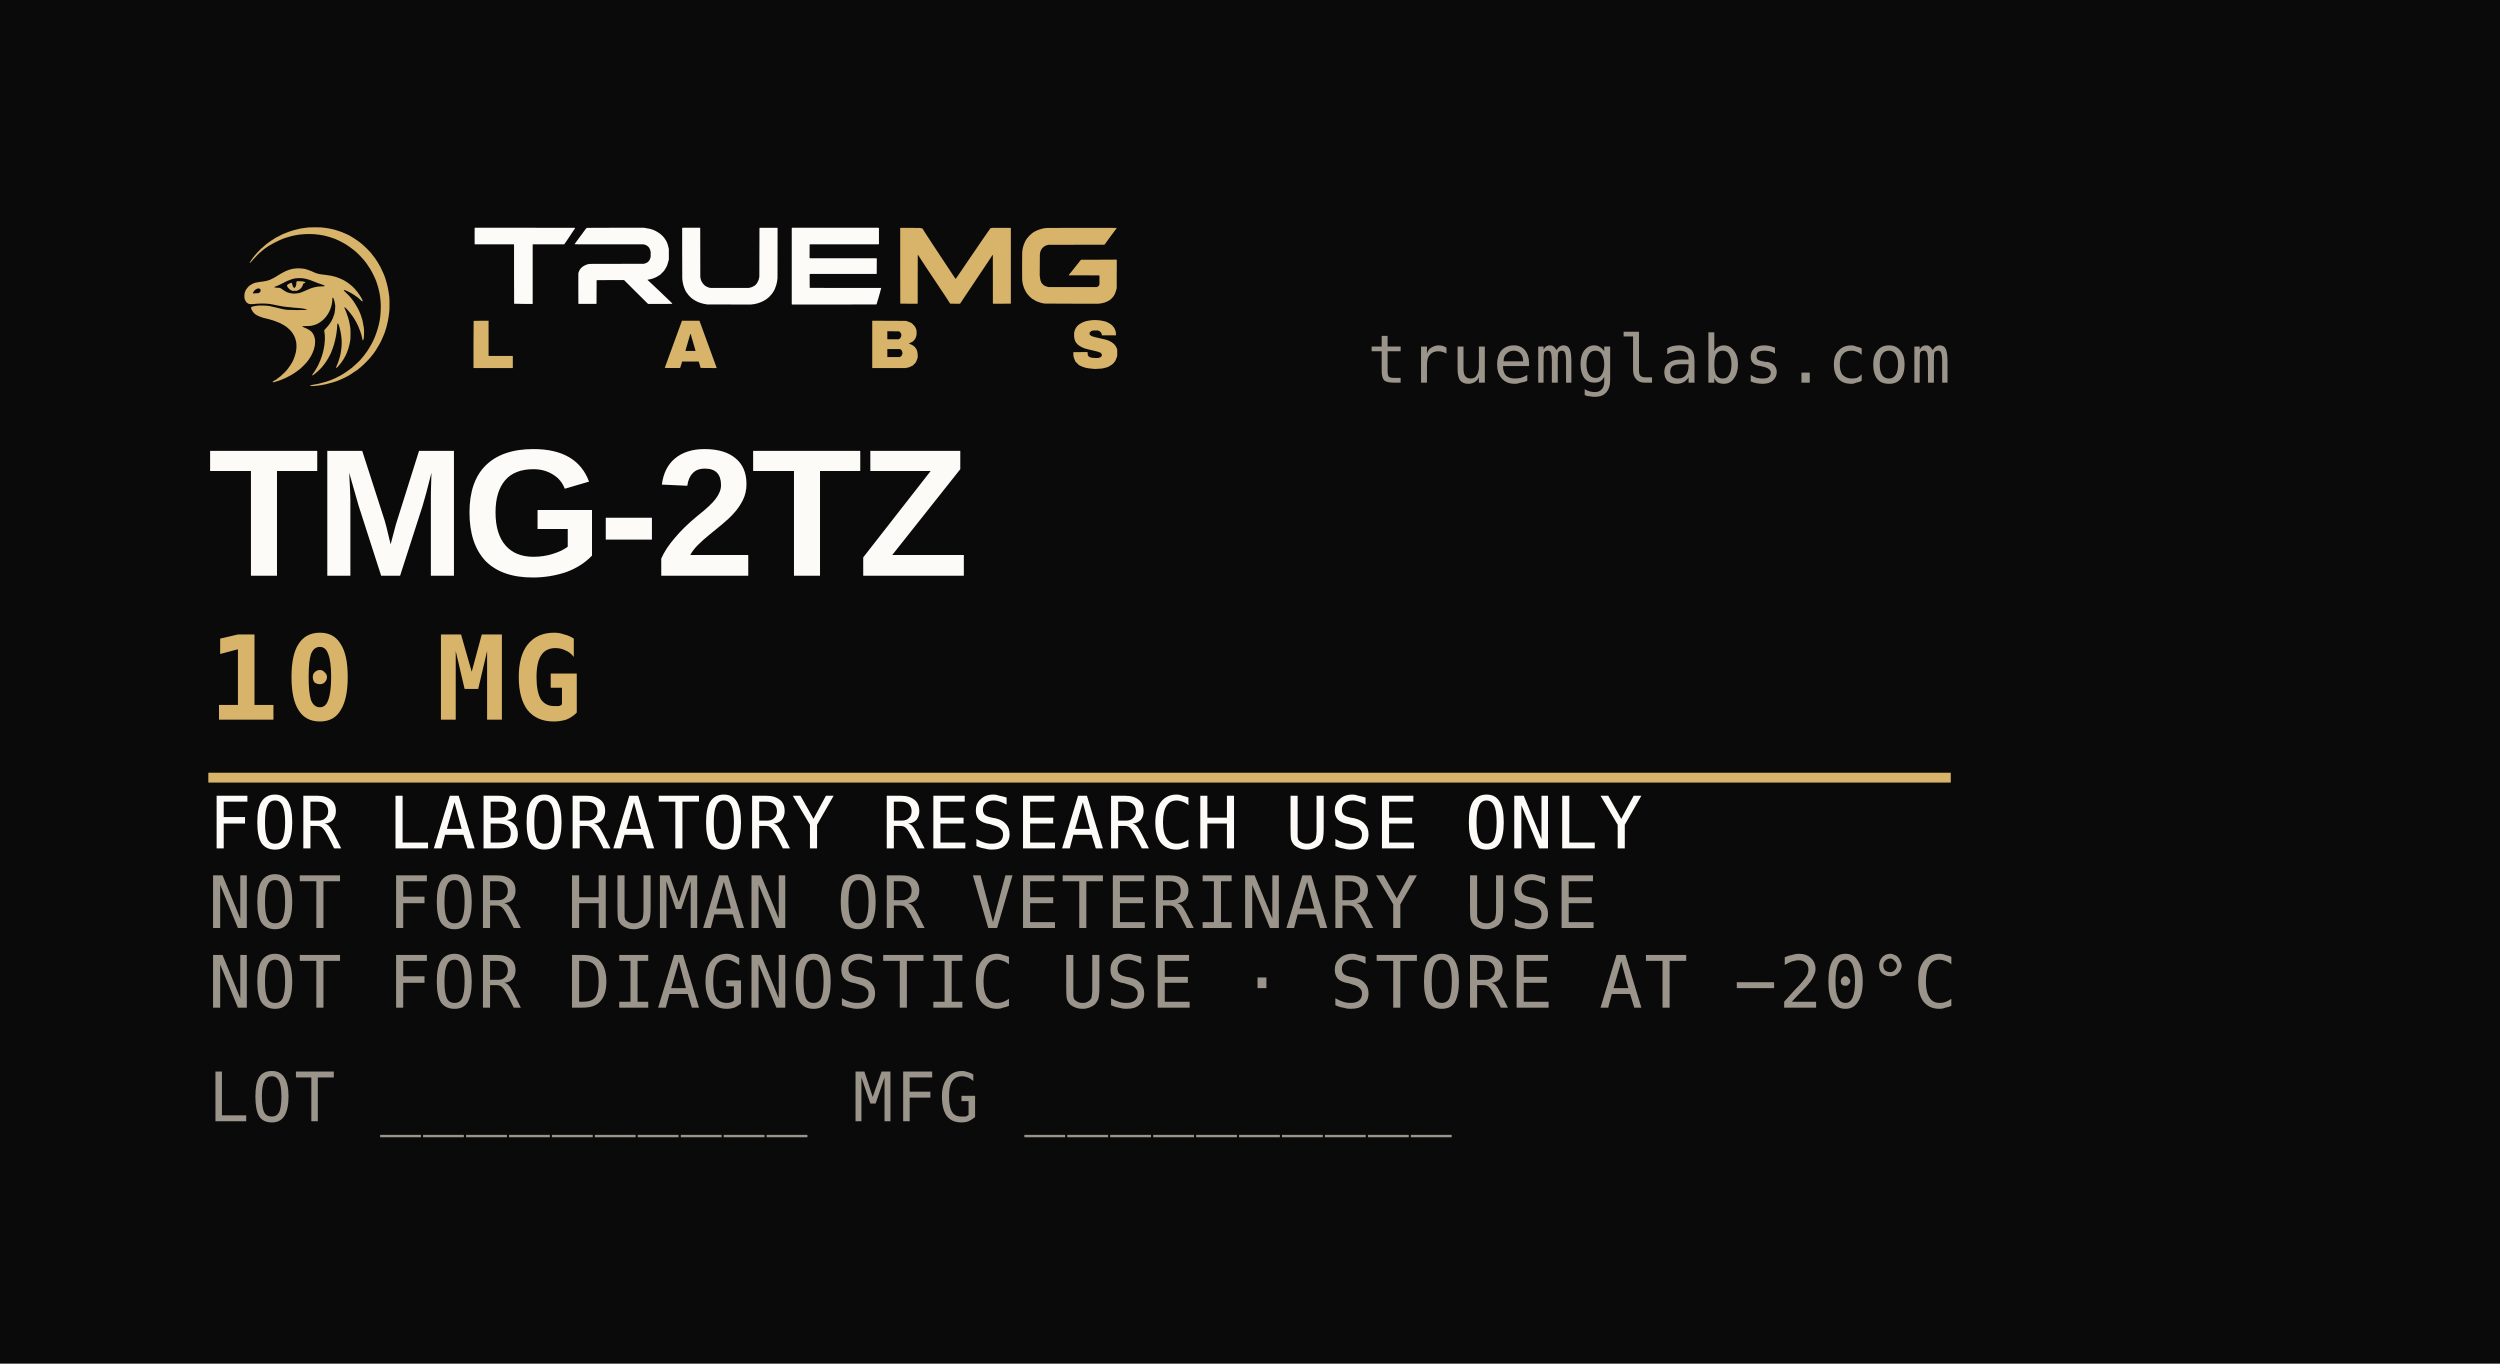
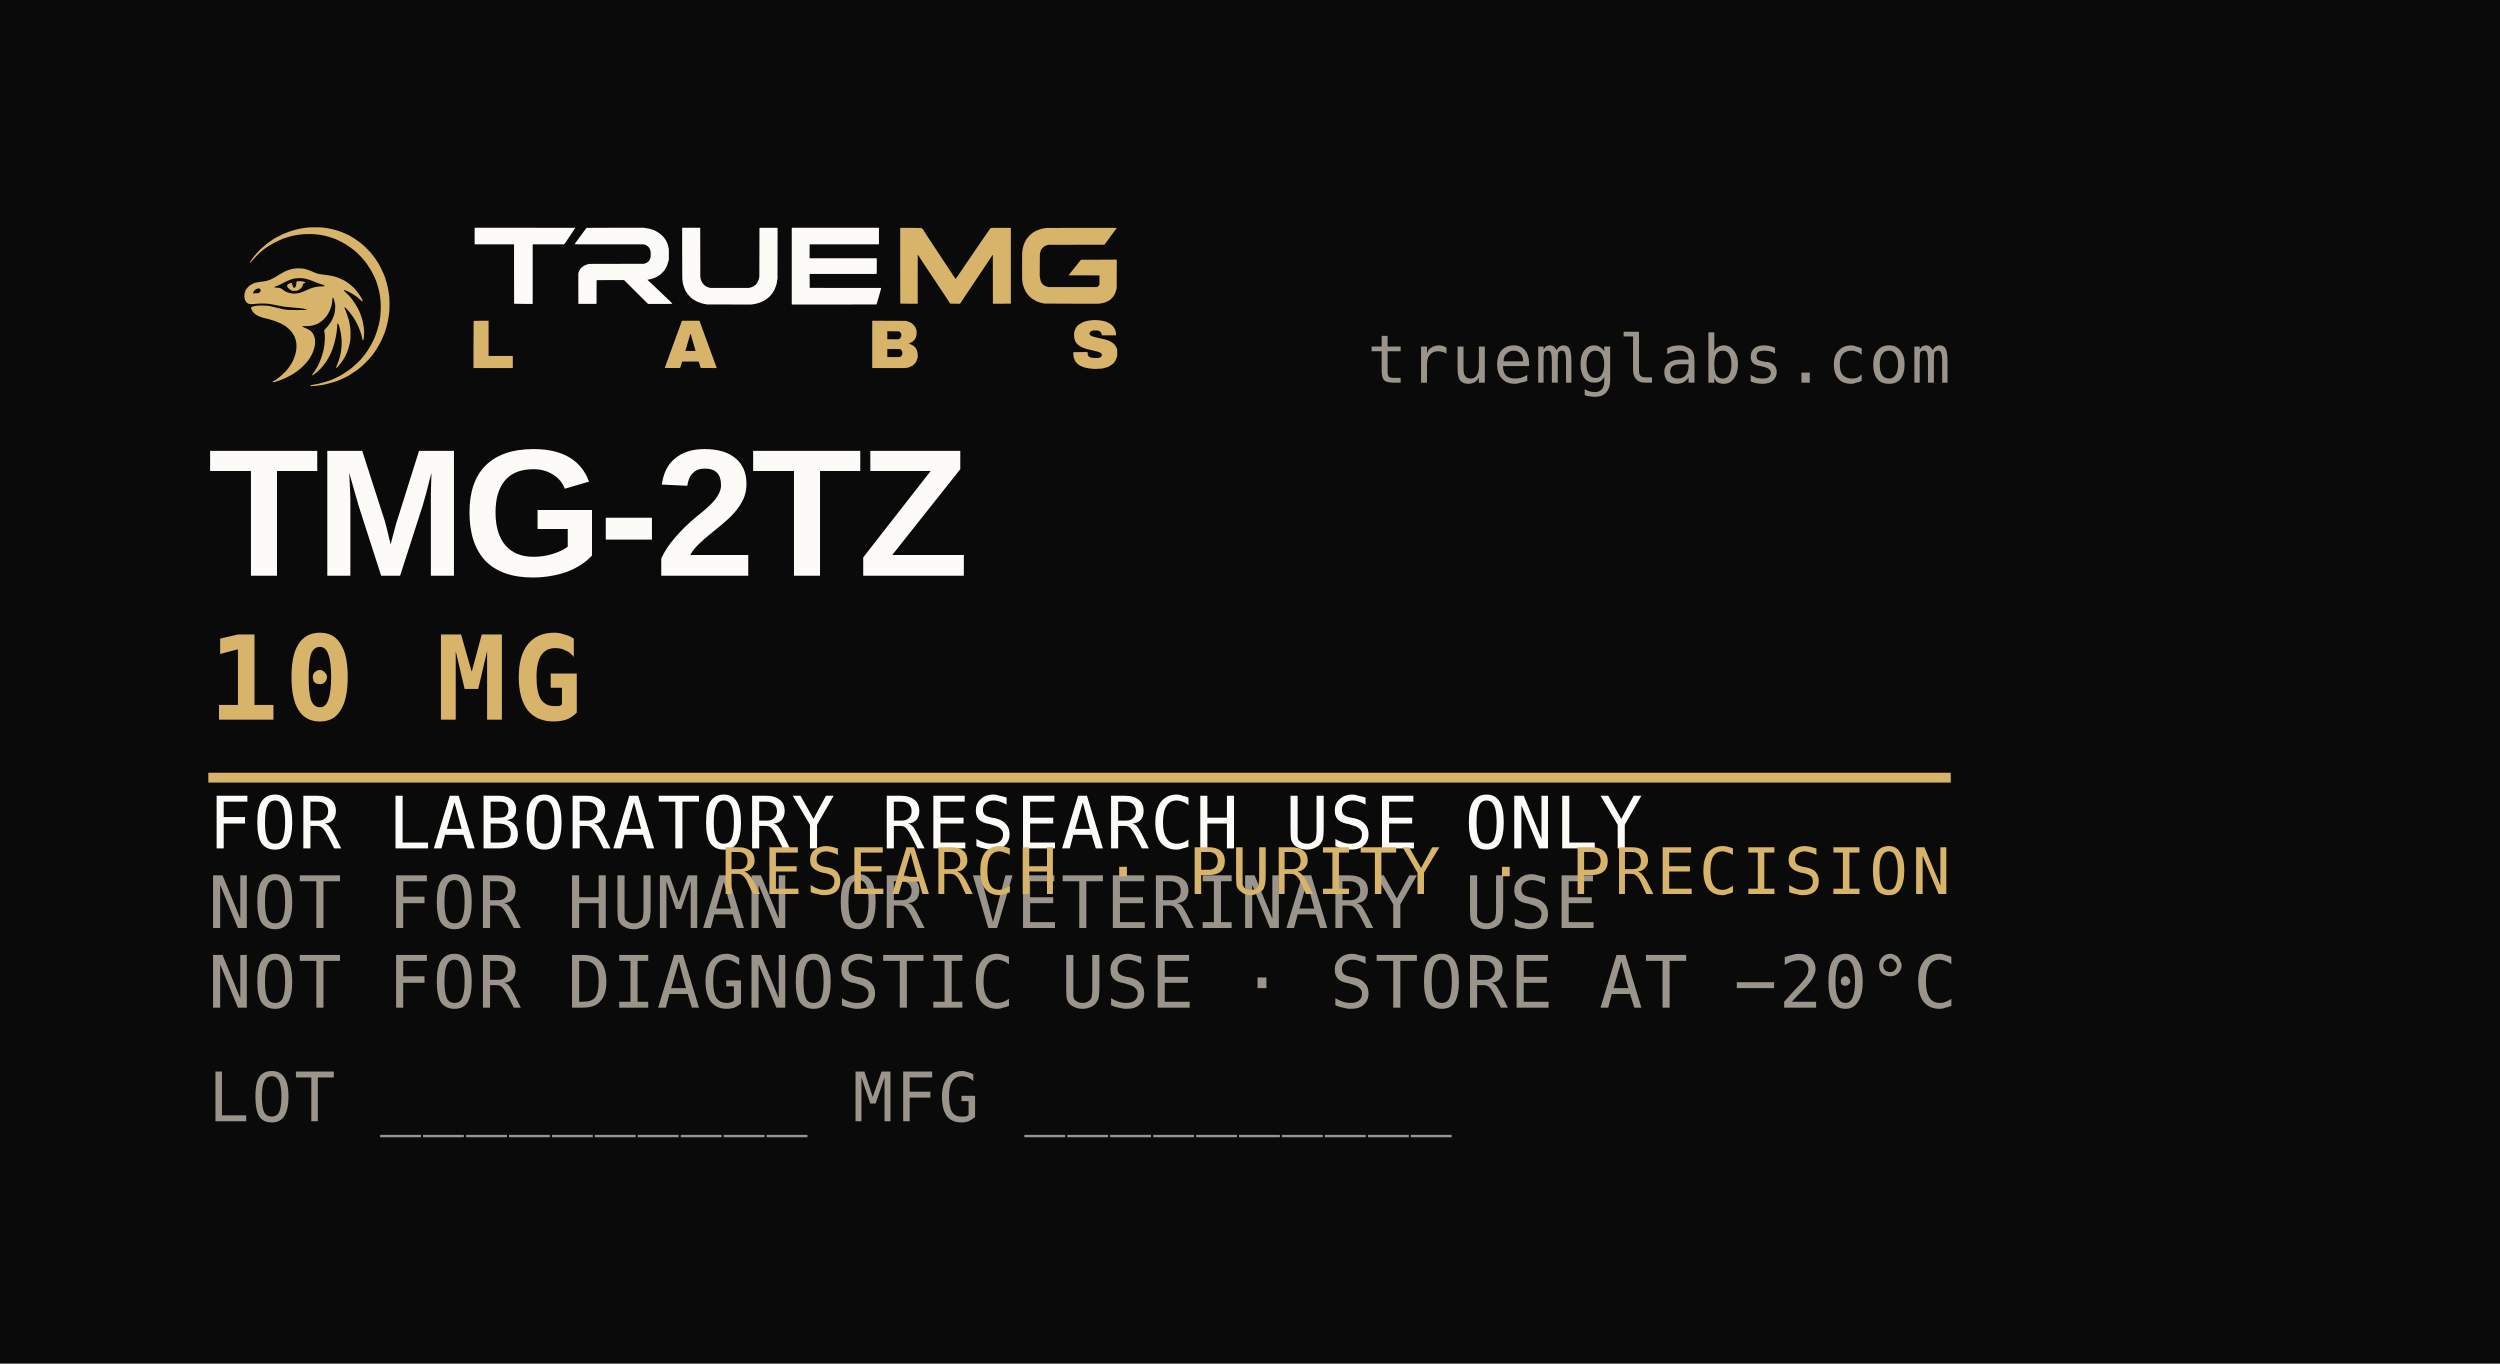
<svg xmlns="http://www.w3.org/2000/svg" width="66.0mm" height="36.0mm" viewBox="0 0 66.0 36.0">
  <rect x="0" y="0" width="66.0" height="36.0" fill="#0A0A0B" />
  <g transform="translate(5.500,5.300) scale(0.0035)">
    <g transform="translate(0,1600) scale(0.025,-0.025)" fill="#D8B46A" stroke="none">
      <path d="M30400 55957 c-297 -16 -720 -59 -940 -94 -220 -35 -598 -91 -840 -124 -768 -105 -982 -149 -2060 -419 -187 -47 -520 -130 -740 -184 -821 -204 -2477 -801 -3440 -1242 -528 -241 -1624 -809 -2100 -1086 -590 -345 -2063 -1335 -2434 -1636 -184 -150 -429 -344 -546 -432 -225 -171 -418 -340 -1592 -1400 -171 -154 -354 -346 -408 -427 -53 -81 -151 -178 -217 -217 -65 -39 -332 -323 -591 -631 -260 -307 -536 -632 -615 -722 -79 -90 -204 -252 -278 -361 -74 -110 -192 -263 -262 -340 -114 -126 -263 -343 -696 -1013 -216 -334 -206 -561 14 -319 54 61 220 236 368 390 148 154 351 382 453 506 583 717 1913 2044 2524 2520 187 146 376 305 420 354 124 139 986 773 1403 1033 152 95 430 269 617 387 719 454 2073 1166 2860 1505 308 133 603 269 657 303 136 88 871 359 1323 488 209 60 422 131 472 159 51 28 280 93 509 144 229 52 529 139 668 194 138 54 485 138 771 186 286 48 664 121 840 162 176 41 500 94 720 119 220 24 553 61 740 82 1195 135 2877 157 4140 55 2107 -171 3829 -563 6000 -1368 547 -203 1543 -682 2440 -1172 805 -441 925 -512 1273 -757 172 -121 406 -279 520 -351 314 -199 918 -640 1261 -920 168 -138 414 -333 546 -433 671 -512 2476 -2380 3072 -3178 171 -230 399 -535 507 -678 203 -270 597 -862 1144 -1720 301 -472 1075 -1973 1331 -2582 244 -582 288 -689 440 -1078 157 -402 526 -1548 526 -1634 0 -25 63 -271 139 -546 425 -1525 659 -3281 692 -5200 24 -1413 -143 -3550 -352 -4500 -43 -198 -116 -563 -160 -812 -45 -249 -115 -537 -156 -640 -40 -103 -95 -296 -122 -428 -70 -351 -400 -1420 -556 -1800 -45 -110 -126 -335 -179 -500 -303 -935 -1266 -2951 -1690 -3540 -48 -66 -136 -217 -195 -335 -59 -118 -223 -384 -363 -590 -141 -206 -291 -442 -333 -525 -80 -157 -865 -1223 -1119 -1521 -80 -93 -265 -302 -411 -463 -146 -160 -293 -345 -327 -409 -114 -218 -2195 -2185 -2830 -2676 -482 -373 -1297 -962 -1638 -1185 -187 -123 -392 -257 -455 -299 -933 -620 -1772 -1089 -2765 -1547 -1211 -558 -1273 -583 -2220 -892 -165 -54 -462 -153 -659 -220 -404 -137 -1597 -460 -1841 -499 -88 -14 -268 -60 -400 -101 -132 -42 -497 -113 -811 -159 -315 -46 -711 -117 -880 -159 -170 -41 -410 -95 -534 -119 -231 -46 -397 -133 -347 -183 95 -94 798 -124 1312 -56 165 22 480 57 700 78 872 82 1752 214 2260 340 209 52 470 107 580 122 229 33 1212 293 1670 443 170 56 494 152 720 213 225 62 554 167 730 234 812 310 1131 440 1222 499 54 35 216 108 361 162 314 117 1446 662 1757 846 121 71 355 207 520 301 366 210 1934 1241 2396 1576 184 134 481 371 660 526 178 155 414 350 524 433 303 227 1686 1577 2220 2165 530 584 702 788 1026 1220 124 165 288 365 363 445 76 80 195 237 265 348 69 111 214 324 322 474 107 150 267 390 356 533 591 958 912 1505 1022 1741 70 149 190 374 268 501 77 128 192 355 255 505 63 150 272 615 464 1033 191 418 388 895 437 1060 48 165 128 376 176 469 47 93 114 299 147 457 34 159 105 389 159 511 54 123 134 394 178 603 44 209 133 578 197 820 205 766 368 1607 466 2396 53 420 127 980 164 1244 103 719 104 3773 2 4678 -40 351 -80 651 -89 666 -10 15 -53 304 -97 642 -44 338 -123 794 -176 1014 -53 220 -110 499 -126 620 -35 263 -450 1784 -595 2180 -56 154 -103 326 -103 383 -1 57 -46 192 -102 300 -55 108 -130 296 -165 417 -36 121 -106 301 -157 400 -51 99 -137 297 -190 440 -127 339 -665 1495 -792 1700 -54 88 -134 241 -177 340 -180 415 -1143 1960 -1598 2567 -399 531 -784 1023 -1271 1625 -285 353 -1603 1669 -2131 2128 -215 187 -483 422 -594 522 -112 101 -303 252 -424 337 -121 85 -274 203 -340 262 -268 241 -2259 1538 -2760 1799 -154 81 -352 185 -440 232 -251 134 -937 448 -980 448 -21 0 -151 53 -289 119 -523 248 -1616 649 -2243 823 -194 54 -383 113 -420 133 -38 19 -212 65 -388 103 -176 37 -574 130 -885 205 -311 75 -689 154 -840 175 -151 22 -572 84 -935 139 -363 54 -912 118 -1220 141 -624 46 -2827 46 -3660 -1z" />
      <path d="M26520 43595 c-1503 -101 -2804 -534 -4460 -1485 -714 -409 -983 -571 -1100 -661 -55 -43 -163 -110 -240 -149 -77 -40 -201 -119 -276 -176 -252 -192 -912 -540 -1832 -966 -362 -168 -1371 -434 -1832 -483 -220 -24 -849 -105 -1397 -181 -1084 -151 -1615 -302 -2108 -598 -124 -75 -244 -136 -267 -136 -23 0 -123 -62 -222 -138 -99 -75 -243 -170 -319 -210 -194 -101 -835 -791 -958 -1032 -57 -110 -148 -261 -204 -335 -55 -74 -113 -191 -127 -260 -15 -69 -77 -242 -139 -385 -93 -215 -119 -350 -150 -780 -62 -878 26 -1314 388 -1935 234 -401 636 -717 1052 -828 273 -73 1001 -73 1501 0 1439 208 4011 182 5050 -52 99 -22 459 -87 800 -145 341 -57 728 -138 860 -179 132 -41 510 -114 840 -162 330 -47 780 -129 1000 -181 220 -51 607 -113 860 -136 253 -24 865 -80 1360 -124 495 -45 981 -98 1080 -118 99 -20 306 -37 460 -38 354 -3 1780 -140 2269 -220 561 -91 1231 -246 1282 -297 107 -107 -50 -145 -708 -168 -1005 -37 -4364 -9 -5019 41 -919 71 -2277 343 -3524 706 -295 86 -642 164 -1920 435 -801 170 -2892 235 -3833 119 -689 -85 -1433 -246 -1627 -352 -142 -77 -161 -105 -172 -254 -7 -100 14 -219 54 -296 36 -70 115 -247 175 -392 132 -321 525 -849 832 -1119 668 -585 2172 -1205 3551 -1464 184 -34 412 -90 507 -124 95 -34 263 -78 373 -99 481 -89 2334 -717 2607 -883 70 -43 250 -120 400 -172 244 -83 464 -195 1313 -665 764 -423 1614 -1125 2248 -1858 531 -613 1106 -1620 1268 -2220 39 -143 124 -429 189 -636 240 -761 257 -2233 37 -3317 -217 -1075 -632 -2255 -1116 -3173 -229 -434 -819 -1321 -1340 -2014 -1001 -1331 -3082 -3113 -4317 -3698 -201 -95 -291 -207 -251 -311 40 -104 505 -42 935 126 201 79 390 143 420 143 30 0 161 38 291 85 130 47 425 153 656 235 1057 378 1752 700 3120 1446 773 421 1073 619 2200 1450 708 522 898 688 1617 1407 888 889 1167 1215 1709 1992 459 658 952 1543 1074 1925 28 88 87 232 131 320 162 320 426 1184 487 1588 34 226 81 482 105 568 24 86 47 446 51 800 5 574 -6 700 -108 1164 -196 892 -591 1610 -1163 2111 -348 305 -1330 854 -1763 986 -288 88 -828 392 -822 463 7 83 242 104 886 80 867 -32 1816 58 2336 222 198 62 469 141 603 175 749 190 2014 1010 2759 1788 834 871 1481 1889 1872 2948 371 1003 586 2015 587 2767 0 510 43 700 159 700 169 0 460 -829 623 -1780 l107 -620 -22 -660 c-20 -592 -86 -1119 -231 -1831 -41 -202 -387 -1161 -474 -1316 -22 -40 -93 -192 -157 -337 -367 -838 -1079 -1848 -1882 -2673 -599 -615 -608 -633 -509 -1135 146 -744 192 -1447 147 -2272 -48 -871 -109 -1582 -139 -1632 -12 -18 -67 -361 -124 -762 -56 -401 -146 -867 -198 -1036 -53 -168 -107 -378 -122 -466 -14 -88 -78 -322 -141 -520 -64 -198 -160 -504 -214 -680 -152 -499 -411 -1216 -459 -1274 -24 -29 -90 -177 -147 -329 -57 -152 -145 -349 -195 -437 -51 -88 -122 -250 -158 -360 -36 -110 -119 -281 -185 -380 -66 -99 -120 -197 -120 -218 0 -20 -72 -160 -160 -310 -88 -149 -235 -402 -327 -562 -315 -549 -487 -810 -761 -1157 -516 -654 -501 -911 32 -556 404 269 1699 1403 2036 1782 132 149 367 412 523 584 778 860 1696 2237 2305 3457 131 264 289 579 351 700 62 121 141 322 177 448 36 125 128 358 204 519 77 160 140 315 140 345 0 29 52 183 115 341 392 980 975 3467 1107 4727 32 308 86 767 118 1020 33 253 61 649 62 880 5 962 253 961 558 -3 94 -296 211 -735 261 -977 49 -242 135 -611 191 -820 55 -209 121 -587 145 -840 25 -253 62 -559 82 -680 172 -1013 156 -2619 -38 -3940 -42 -286 -88 -619 -102 -740 -14 -121 -76 -427 -137 -680 -61 -253 -150 -622 -197 -820 -127 -538 -590 -1900 -721 -2122 -39 -66 -146 -312 -238 -546 -153 -393 -176 -552 -79 -552 54 0 393 237 393 275 0 17 149 195 331 395 955 1050 1835 2420 2383 3710 337 792 716 1965 832 2574 36 190 109 535 161 766 162 707 225 1653 199 3000 -22 1204 -30 1285 -245 2420 -174 915 -259 1298 -325 1453 -34 81 -78 246 -98 366 -20 121 -90 346 -154 500 -65 155 -172 452 -238 661 -219 697 -371 1096 -590 1549 -225 468 -255 587 -158 625 60 23 542 -311 542 -375 0 -18 167 -210 371 -426 204 -216 424 -465 490 -553 65 -88 227 -295 361 -460 806 -1000 1475 -2061 2055 -3260 159 -330 307 -633 329 -674 87 -161 473 -1149 536 -1371 37 -129 117 -352 179 -495 130 -300 330 -1063 443 -1694 78 -431 162 -666 238 -666 74 0 192 250 233 495 136 809 151 2549 29 3405 -164 1155 -478 2567 -677 3046 -53 129 -120 333 -147 454 -28 121 -91 301 -140 400 -49 99 -112 252 -139 340 -263 842 -1447 2937 -2313 4092 -647 863 -1321 1593 -2113 2292 -380 335 -559 564 -507 649 35 57 368 -4 513 -94 72 -44 234 -116 359 -159 125 -43 285 -113 354 -156 69 -43 225 -117 346 -164 193 -76 779 -416 1600 -929 143 -89 368 -246 500 -349 132 -103 324 -236 427 -295 103 -59 226 -156 273 -217 47 -60 209 -209 361 -330 151 -121 341 -298 423 -393 147 -172 412 -367 500 -367 65 0 11 374 -86 593 -41 95 -200 374 -352 620 -152 246 -308 510 -346 587 -75 150 -584 868 -818 1153 -619 756 -1136 1324 -1463 1607 -910 786 -1306 1090 -1806 1385 -172 102 -385 235 -473 295 -208 143 -717 397 -1153 577 -191 79 -504 209 -697 289 -192 80 -485 187 -650 238 -165 50 -453 139 -640 196 -545 168 -1843 407 -2580 476 -374 34 -869 97 -1100 139 -231 41 -582 94 -780 116 -361 41 -1191 293 -1520 460 -595 303 -1597 706 -2220 892 -828 248 -1011 292 -1227 295 -114 1 -339 19 -500 39 -451 57 -1085 72 -1593 38z m1750 -2955 c603 -47 1755 -303 2219 -493 182 -75 385 -148 451 -164 66 -15 237 -80 380 -143 809 -358 2387 -945 3079 -1146 331 -96 539 -198 665 -324 l62 -61 -65 -65 c-53 -53 -213 -68 -952 -89 -973 -28 -1196 -54 -1970 -230 -915 -207 -1807 -533 -2759 -1007 -349 -173 -1455 -617 -1800 -722 -198 -60 -1095 -189 -1477 -212 -768 -46 -2093 236 -2671 568 -510 292 -675 400 -952 621 -165 132 -444 309 -620 393 l-320 152 -722 36 c-406 19 -761 55 -810 82 -106 56 -115 157 -18 191 39 13 178 68 310 123 132 55 384 151 560 213 176 62 653 285 1060 495 407 211 947 483 1200 605 253 122 559 273 680 335 121 62 328 144 460 181 132 37 313 110 402 161 90 52 307 131 483 176 176 45 382 108 458 139 375 156 1784 254 2667 185z m-12741 -3188 c84 -49 157 -141 206 -259 153 -369 -11 -726 -452 -985 l-183 -108 -600 0 c-407 0 -628 -16 -687 -50 -118 -67 -232 -63 -294 11 -172 208 461 1091 900 1255 118 44 284 119 368 165 187 103 540 89 742 -29z" />
      <path d="M26687 39620 l-119 -100 -18 -470 c-17 -409 -36 -512 -147 -790 -197 -494 -466 -674 -672 -450 -159 174 -361 642 -408 950 -51 326 -114 458 -237 490 -131 34 -1056 -420 -1251 -615 -316 -316 318 -1235 1125 -1629 l379 -186 681 3 680 2 425 205 c315 151 495 269 691 452 333 312 649 831 725 1190 68 324 93 351 426 450 314 94 364 159 230 301 -178 190 -840 297 -1832 297 l-559 0 -119 -100z" />
    </g>
  </g>
  <g transform="translate(12.500,6.000) scale(0.003017)">
    <g transform="translate(0,681) scale(0.025,-0.025)" stroke="none">
      <g fill="#FCFBF8">
        <path d="M465 27020 l-58 -59 -15 -2770 c-8 -1524 0 -2802 18 -2841 l33 -70 6816 0 6815 0 61 -61 61 -61 -3 -10322 c-2 -5867 12 -10336 32 -10355 19 -18 1457 -45 3195 -61 l3160 -28 70 77 70 78 0 10325 0 10325 77 42 78 41 5439 0 5440 0 86 110 c125 160 843 1198 1065 1538 295 455 724 1099 1709 2569 l910 1356 -12 104 -12 103 -17488 9 -17488 9 -59 -58z" />
        <path d="M39653 27037 c-49 -18 -221 -200 -384 -405 -458 -576 -1855 -2468 -2161 -2925 -179 -268 -743 -1037 -1416 -1929 -166 -221 -278 -407 -266 -440 l22 -57 12086 -12 12086 -12 278 -88 c640 -203 1152 -536 1485 -965 307 -395 445 -712 569 -1304 l66 -320 0 -800 0 -800 -66 -300 c-181 -812 -569 -1408 -1152 -1768 -273 -168 -352 -202 -789 -341 l-351 -111 -9580 -21 -9580 -22 -300 -72 c-898 -215 -1753 -647 -2317 -1169 -555 -514 -833 -960 -1109 -1776 l-74 -220 -9 -5315 c-6 -2923 5 -5341 24 -5374 l33 -60 3113 -1 3113 0 48 65 47 66 6 4063 c3 2235 15 4080 27 4100 13 21 2011 36 4813 36 l4790 0 4138 -4134 c2275 -2274 4176 -4155 4224 -4180 l88 -46 3836 0 c2110 0 4003 12 4207 26 l369 26 19 50 c22 57 -449 537 -1427 1453 -693 648 -3219 3069 -3680 3525 -144 143 -513 492 -821 776 -307 284 -765 716 -1018 960 -460 444 -678 647 -1334 1239 l-350 316 13 64 12 65 180 30 c98 16 287 47 419 68 1108 179 2211 624 3280 1324 l560 366 620 626 620 626 263 400 c457 695 732 1203 890 1648 218 612 370 1114 408 1352 14 88 56 250 92 360 l67 200 0 1860 0 1860 -67 280 c-37 154 -105 451 -152 660 -425 1916 -1544 3522 -3281 4711 -1373 939 -2719 1447 -4380 1652 -176 22 -437 66 -580 99 l-260 59 -9960 -6 c-5478 -3 -9999 -20 -10047 -38z" />
        <path d="M73081 27003 l-41 -78 3 -8632 c2 -4748 18 -8831 36 -9073 101 -1383 432 -2698 970 -3860 66 -143 137 -296 156 -340 20 -44 107 -188 194 -320 88 -132 189 -294 225 -360 209 -379 985 -1283 1459 -1702 967 -852 2219 -1538 3517 -1926 650 -194 1101 -302 1480 -354 165 -23 381 -62 480 -87 l180 -46 7678 -14 7679 -14 341 41 c875 105 996 127 1782 328 1078 274 2363 850 3164 1418 90 64 252 177 360 252 187 130 549 429 780 644 172 160 902 995 1009 1154 55 80 204 315 333 521 129 206 275 440 325 520 50 80 106 181 125 225 20 44 83 188 142 320 184 414 294 707 421 1120 67 220 148 481 179 580 32 99 77 306 101 460 24 154 62 337 84 406 22 69 70 384 107 700 l66 574 11 8700 12 8700 -51 100 -50 100 -3067 0 -3067 0 -52 -52 -52 -52 -24 -8508 -24 -8508 -44 -260 c-110 -664 -270 -1122 -588 -1684 -416 -734 -817 -1122 -1520 -1473 -547 -273 -643 -308 -1159 -424 l-449 -100 -6776 10 -6776 11 -200 71 c-110 39 -290 99 -400 133 -249 78 -763 334 -1012 503 -573 388 -1285 1345 -1482 1993 -23 77 -72 239 -109 360 -36 121 -85 364 -108 540 l-41 320 -14 8515 -13 8515 -45 55 -46 55 -3073 0 -3074 0 -42 -77z" />
        <path d="M111470 27037 l-70 -41 0 -13357 0 -13356 77 -42 78 -41 14699 0 c8085 0 14727 11 14761 23 73 29 147 254 589 1797 45 154 107 361 140 460 63 190 147 481 240 830 105 394 171 630 288 1030 333 1138 450 1584 428 1620 l-25 40 -12447 1 c-6847 0 -12469 14 -12496 31 l-47 30 -13 2367 -12 2367 52 52 52 52 11644 8 11643 7 44 44 44 44 13 2601 14 2601 -64 97 -64 98 -11636 0 -11636 0 -65 65 -65 65 9 2319 10 2320 55 55 56 56 12035 0 12036 0 42 77 41 78 0 2733 0 2734 -61 88 -61 87 -15129 1 -15129 0 -70 -41z" />
      </g>
      <g fill="#D8B46A">
        <path d="M149428 26991 l-69 -51 0 -13193 c0 -7256 10 -13210 23 -13230 14 -22 1228 -37 3012 -37 l2990 0 48 48 48 48 0 8485 c0 4667 11 8496 24 8510 51 51 137 -27 250 -225 101 -177 300 -490 866 -1360 66 -102 354 -541 640 -976 286 -435 601 -923 700 -1084 99 -162 321 -503 493 -760 172 -256 505 -753 740 -1103 235 -350 445 -663 467 -695 22 -31 510 -762 1084 -1623 574 -861 1170 -1754 1324 -1985 154 -231 405 -609 558 -840 153 -231 503 -754 776 -1163 274 -408 516 -772 538 -808 22 -36 195 -296 384 -577 189 -282 556 -836 816 -1232 1081 -1646 1205 -1838 1541 -2380 75 -121 155 -233 178 -249 22 -17 800 -30 1727 -30 l1686 -1 119 135 c65 75 217 295 338 490 237 384 977 1507 1354 2055 228 331 2457 3644 2617 3889 44 67 699 1051 1456 2187 757 1135 1423 2135 1480 2222 180 274 1884 2825 1961 2936 156 223 1269 1899 1393 2098 72 114 250 393 396 620 l265 412 64 -13 65 -12 10 -8456 10 -8455 45 -54 45 -54 3045 1 c1675 0 3068 15 3097 33 l52 33 3 9997 c2 5498 1 11430 -2 13183 l-5 3187 -64 64 -64 64 -3106 -3 -3106 -4 -378 -57 -379 -56 -90 -91 c-86 -86 -510 -688 -1208 -1715 -174 -255 -384 -561 -468 -680 -84 -119 -276 -396 -427 -616 -151 -220 -458 -665 -682 -990 -1061 -1535 -1504 -2184 -2993 -4392 -102 -151 -291 -424 -420 -606 -395 -558 -1826 -2658 -2692 -3952 -243 -363 -534 -795 -646 -960 -362 -533 -933 -1370 -1216 -1780 -151 -220 -481 -706 -734 -1080 -645 -958 -666 -976 -803 -710 -42 83 -173 285 -290 450 -117 165 -304 439 -414 609 -110 170 -319 485 -464 700 -262 388 -699 1050 -1710 2591 -288 440 -580 881 -649 980 -69 99 -254 378 -411 620 -158 242 -361 548 -451 680 -281 410 -2516 3790 -2639 3990 -64 104 -235 365 -380 580 -145 214 -333 498 -417 630 -84 132 -354 546 -599 920 -245 374 -615 940 -823 1259 -207 318 -435 660 -505 760 -71 99 -211 316 -313 481 -101 165 -291 462 -420 660 -130 198 -296 457 -368 575 -72 117 -167 271 -211 341 -44 69 -139 228 -212 352 -169 288 -192 306 -474 358 -129 23 -333 61 -454 84 l-220 41 -3341 16 -3341 15 -70 -51z" />
        <path d="M200748 27015 c-12 -12 -199 -36 -415 -54 -432 -34 -1041 -135 -1353 -224 -1056 -300 -1666 -529 -2360 -890 -1428 -741 -2792 -2118 -3512 -3547 -409 -812 -663 -1509 -787 -2160 -25 -132 -70 -357 -100 -500 -79 -379 -135 -742 -162 -1060 -43 -494 -55 -9253 -14 -9700 56 -610 149 -1204 259 -1660 102 -419 325 -1132 377 -1200 16 -22 80 -166 140 -320 130 -331 384 -846 530 -1076 305 -481 394 -610 605 -874 491 -615 1084 -1182 1642 -1570 290 -202 1442 -860 1505 -860 28 0 101 -26 164 -59 200 -104 621 -251 1093 -383 253 -70 546 -153 651 -184 105 -31 330 -75 500 -97 170 -23 390 -53 489 -68 99 -14 4347 -33 9440 -40 l9260 -14 540 64 c656 78 1322 222 1791 386 457 161 1227 540 1629 803 397 259 1101 959 1378 1369 420 622 746 1395 972 2303 l125 500 14 4945 15 4946 -71 71 -71 71 -1581 -27 c-870 -14 -3652 -26 -6184 -26 l-4603 0 -358 -430 c-730 -878 -909 -1102 -1673 -2099 -240 -314 -558 -715 -706 -891 -148 -176 -383 -466 -523 -644 -337 -431 -699 -871 -887 -1081 -88 -98 -148 -202 -140 -243 l14 -72 5305 -10 5304 -10 53 -64 53 -63 2 -1507 2 -1506 -91 -224 c-110 -274 -304 -474 -603 -623 l-226 -113 -8400 4 -8400 4 -320 70 c-469 102 -882 246 -1179 409 l-261 145 -360 364 -361 364 -139 260 c-255 475 -361 834 -439 1480 -25 209 -65 499 -88 643 l-43 264 25 3744 25 3744 40 105 c22 58 40 190 41 293 1 337 223 944 505 1380 483 748 1297 1294 2194 1474 l240 48 9794 23 9795 22 117 140 c64 77 166 212 225 299 139 203 491 691 749 1038 529 712 1029 1396 1202 1646 106 153 235 331 287 397 354 447 648 839 1069 1427 120 168 302 408 403 532 l184 226 -13 87 -12 88 -12145 8 c-6680 5 -12155 -1 -12167 -13z" />
      </g>
    </g>
    <g transform="translate(0,811.8) scale(2.00071)">
      <g transform="translate(0,214) scale(0.025,-0.025)" fill="#D8B46A" stroke="none">
        <path d="M108180 8534 c-883 -105 -1223 -191 -1720 -433 -723 -354 -1137 -832 -1320 -1524 l-62 -237 -3 -388 c-4 -854 255 -1416 851 -1840 580 -413 916 -536 2354 -856 1425 -317 1640 -428 1640 -841 l0 -141 -113 -114 -114 -113 -214 -63 -214 -64 -425 0 c-504 0 -844 55 -1052 172 l-152 85 -83 134 -83 134 -20 258 -21 258 -1245 -10 -1244 -11 9 -334 9 -334 66 -266 c36 -146 121 -374 189 -506 l125 -240 281 -282 281 -281 281 -146 c560 -291 1154 -435 2099 -509 l500 -39 606 38 606 39 461 117 462 116 312 163 c696 362 1073 805 1299 1525 l94 299 -2 560 -2 560 -94 240 c-217 556 -654 973 -1318 1259 -413 178 -717 261 -1834 501 -954 205 -1224 295 -1434 476 l-146 126 -4 173 -5 172 146 134 147 134 173 52 173 51 400 1 400 1 151 -53 c299 -106 549 -418 549 -685 l0 -122 1240 0 1240 0 0 232 c0 429 -157 880 -432 1244 -232 306 -531 541 -948 745 l-360 176 -388 100 c-588 151 -1538 223 -2092 157z" />
        <path d="M27 8413 c-15 -14 -27 -1877 -27 -4140 l0 -4113 3440 0 3440 0 0 1060 0 1060 -2120 0 -2120 0 0 3080 0 3080 -1293 0 c-712 0 -1306 -12 -1320 -27z" />
        <path d="M36449 8370 c-16 -38 -696 -1897 -1510 -4130 l-1482 -4060 1338 -11 c735 -5 1345 -2 1355 8 10 10 94 267 186 571 l167 552 1453 0 1453 0 166 -560 166 -560 1408 -11 1408 -10 -54 150 c-226 634 -2882 7899 -2925 8001 l-54 130 -1523 0 -1524 0 -28 -70z m1733 -2892 c92 -340 278 -981 413 -1425 135 -444 245 -826 245 -850 l0 -43 -880 0 -880 0 0 35 c0 20 118 428 261 908 144 480 325 1099 402 1375 77 276 150 534 162 574 12 40 41 66 65 58 l43 -14 169 -618z" />
        <path d="M69760 4303 l0 -4143 2902 0 2901 0 309 62 308 62 334 158 333 158 252 251 251 252 125 248 c69 137 153 351 185 477 l60 229 -1 321 c-1 601 -160 1085 -470 1430 -201 224 -556 447 -848 535 -133 40 -241 82 -241 95 0 12 146 91 325 175 l324 152 189 177 c231 216 381 483 460 821 l61 257 0 322 1 321 -62 239 c-83 323 -270 621 -559 892 l-241 226 -260 128 c-143 71 -368 160 -499 198 l-239 69 -2950 15 -2950 15 0 -4142z m4807 2197 c59 -44 145 -145 190 -225 l83 -146 0 -196 0 -196 -90 -178 -90 -178 -136 -91 -136 -90 -994 0 -994 0 0 702 0 702 1030 -12 1030 -12 107 -80z m151 -3079 c149 -77 276 -287 306 -506 l24 -176 -47 -179 c-53 -196 -161 -336 -329 -424 l-108 -56 -1082 0 -1082 0 0 700 0 700 1102 0 1102 0 114 -59z" />
      </g>
    </g>
  </g>
  <text x="51.50" y="10.10" text-anchor="end" font-family="IBM Plex Mono, SF Mono, Menlo, monospace" font-size="1.75" letter-spacing="0.05" fill="#9A948A">truemglabs.com</text>
  <text x="5.5" y="15.20" font-family="Archivo Black, Archivo, Helvetica Neue, Arial, sans-serif" font-weight="900" font-size="4.80" letter-spacing="-0.12" fill="#FCFBF8">TMG-2TZ</text>
  <text x="5.5" y="19.00" font-family="IBM Plex Mono, SF Mono, Menlo, monospace" font-weight="600" font-size="3.10" letter-spacing="0.14" fill="#D8B46A">10 MG</text>
  <rect x="5.5" y="20.40" width="46.00" height="0.26" fill="#D8B46A" />
  <text x="5.5" y="22.40" font-family="IBM Plex Mono, SF Mono, Menlo, monospace" font-size="1.90" letter-spacing="0.04" fill="#FCFBF8">FOR LABORATORY RESEARCH USE ONLY</text>
  <text x="5.5" y="24.50" font-family="IBM Plex Mono, SF Mono, Menlo, monospace" font-size="1.90" letter-spacing="0.04" fill="#9A948A">NOT FOR HUMAN OR VETERINARY USE</text>
  <text x="5.5" y="26.60" font-family="IBM Plex Mono, SF Mono, Menlo, monospace" font-size="1.90" letter-spacing="0.04" fill="#9A948A">NOT FOR DIAGNOSTIC USE · STORE AT −20°C</text>
+   <text x="51.50" y="23.60" text-anchor="end" font-family="IBM Plex Mono, SF Mono, Menlo, monospace" font-size="1.7" letter-spacing="0.1" fill="#D8B46A">RESEARCH · PURITY · PRECISION</text>
  <text x="5.5" y="29.60" font-family="IBM Plex Mono, SF Mono, Menlo, monospace" font-size="1.80" letter-spacing="0.05" fill="#9A948A">LOT __________   MFG __________</text>
</svg>
